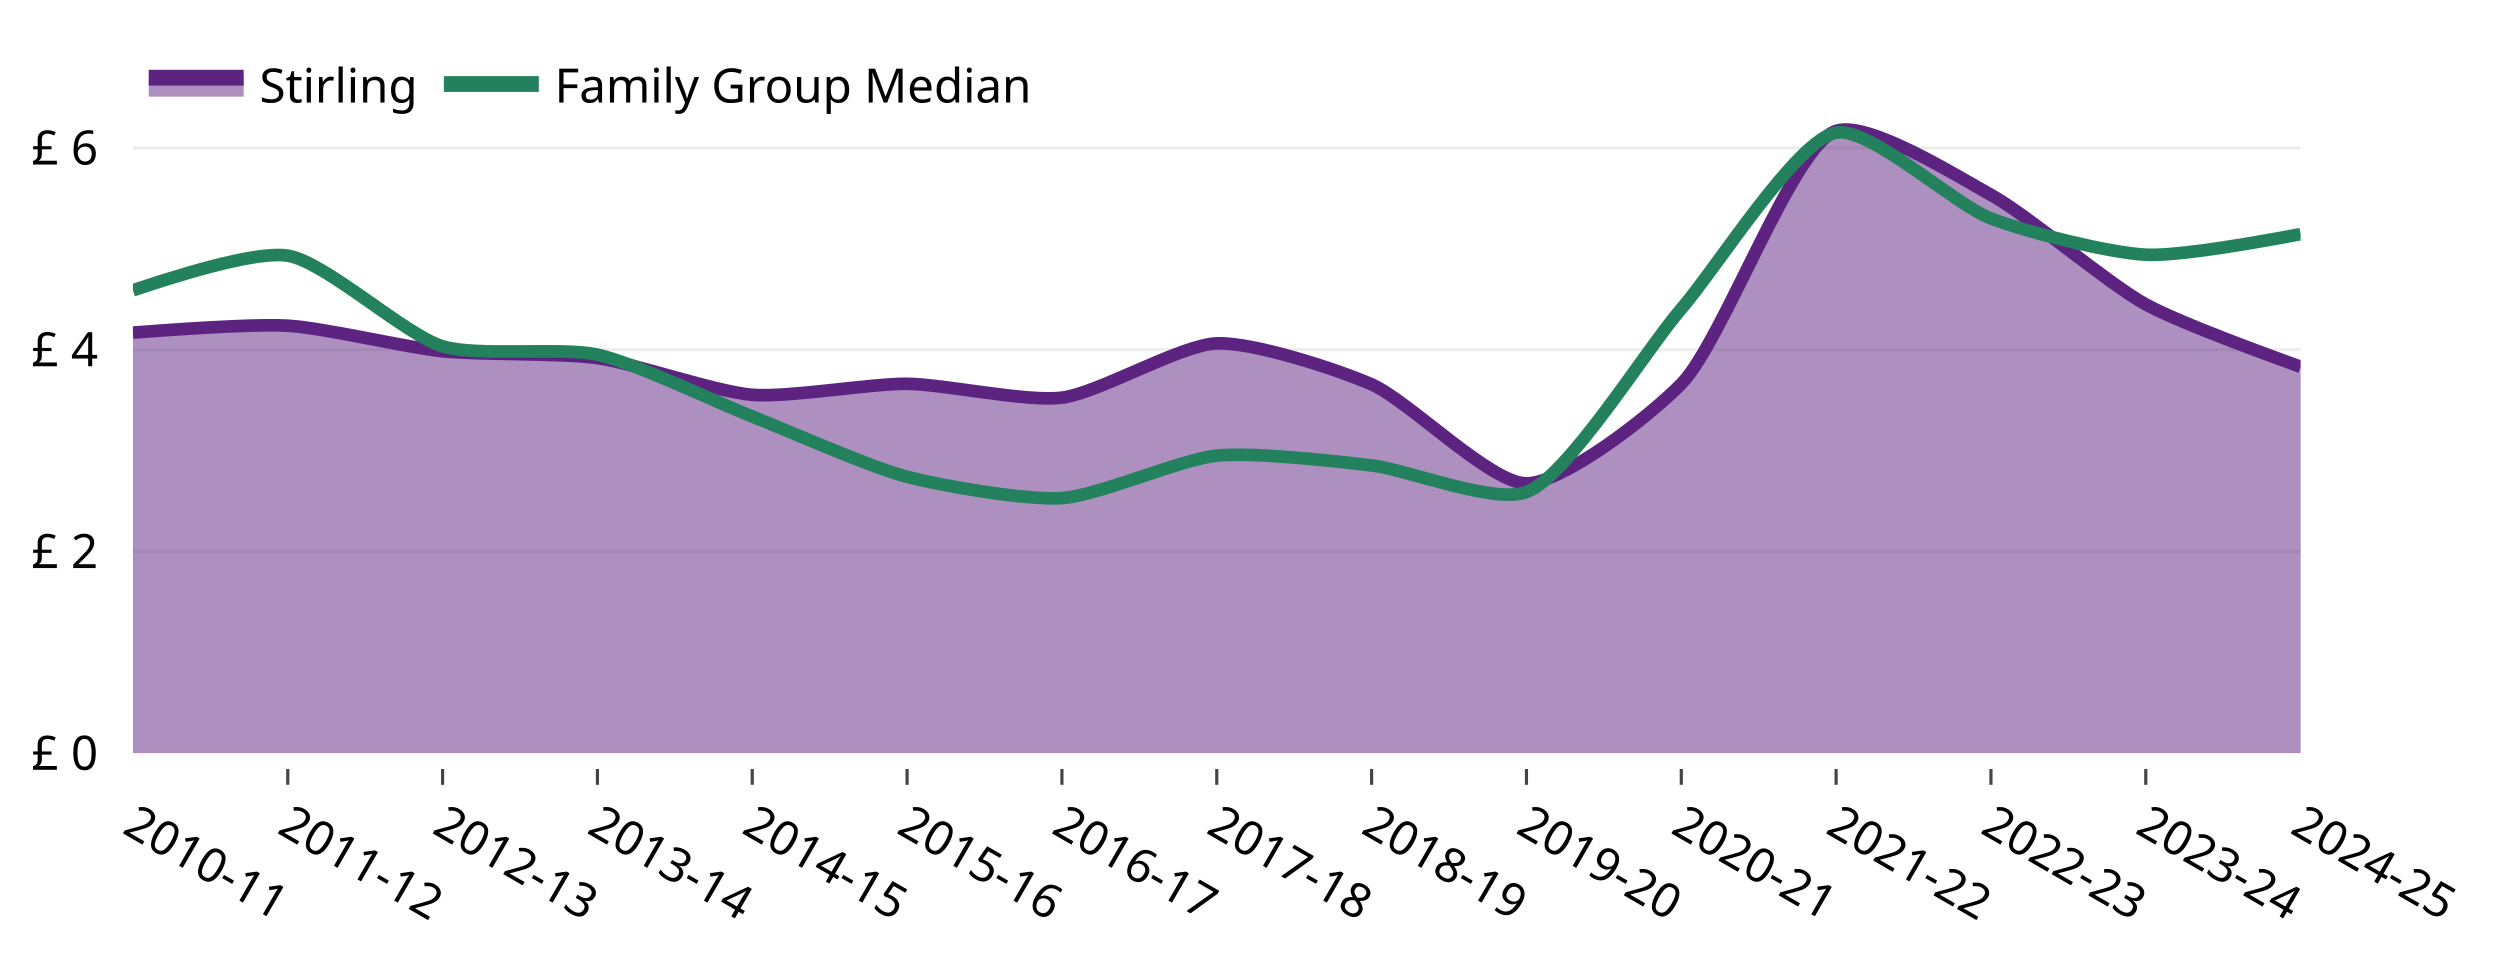
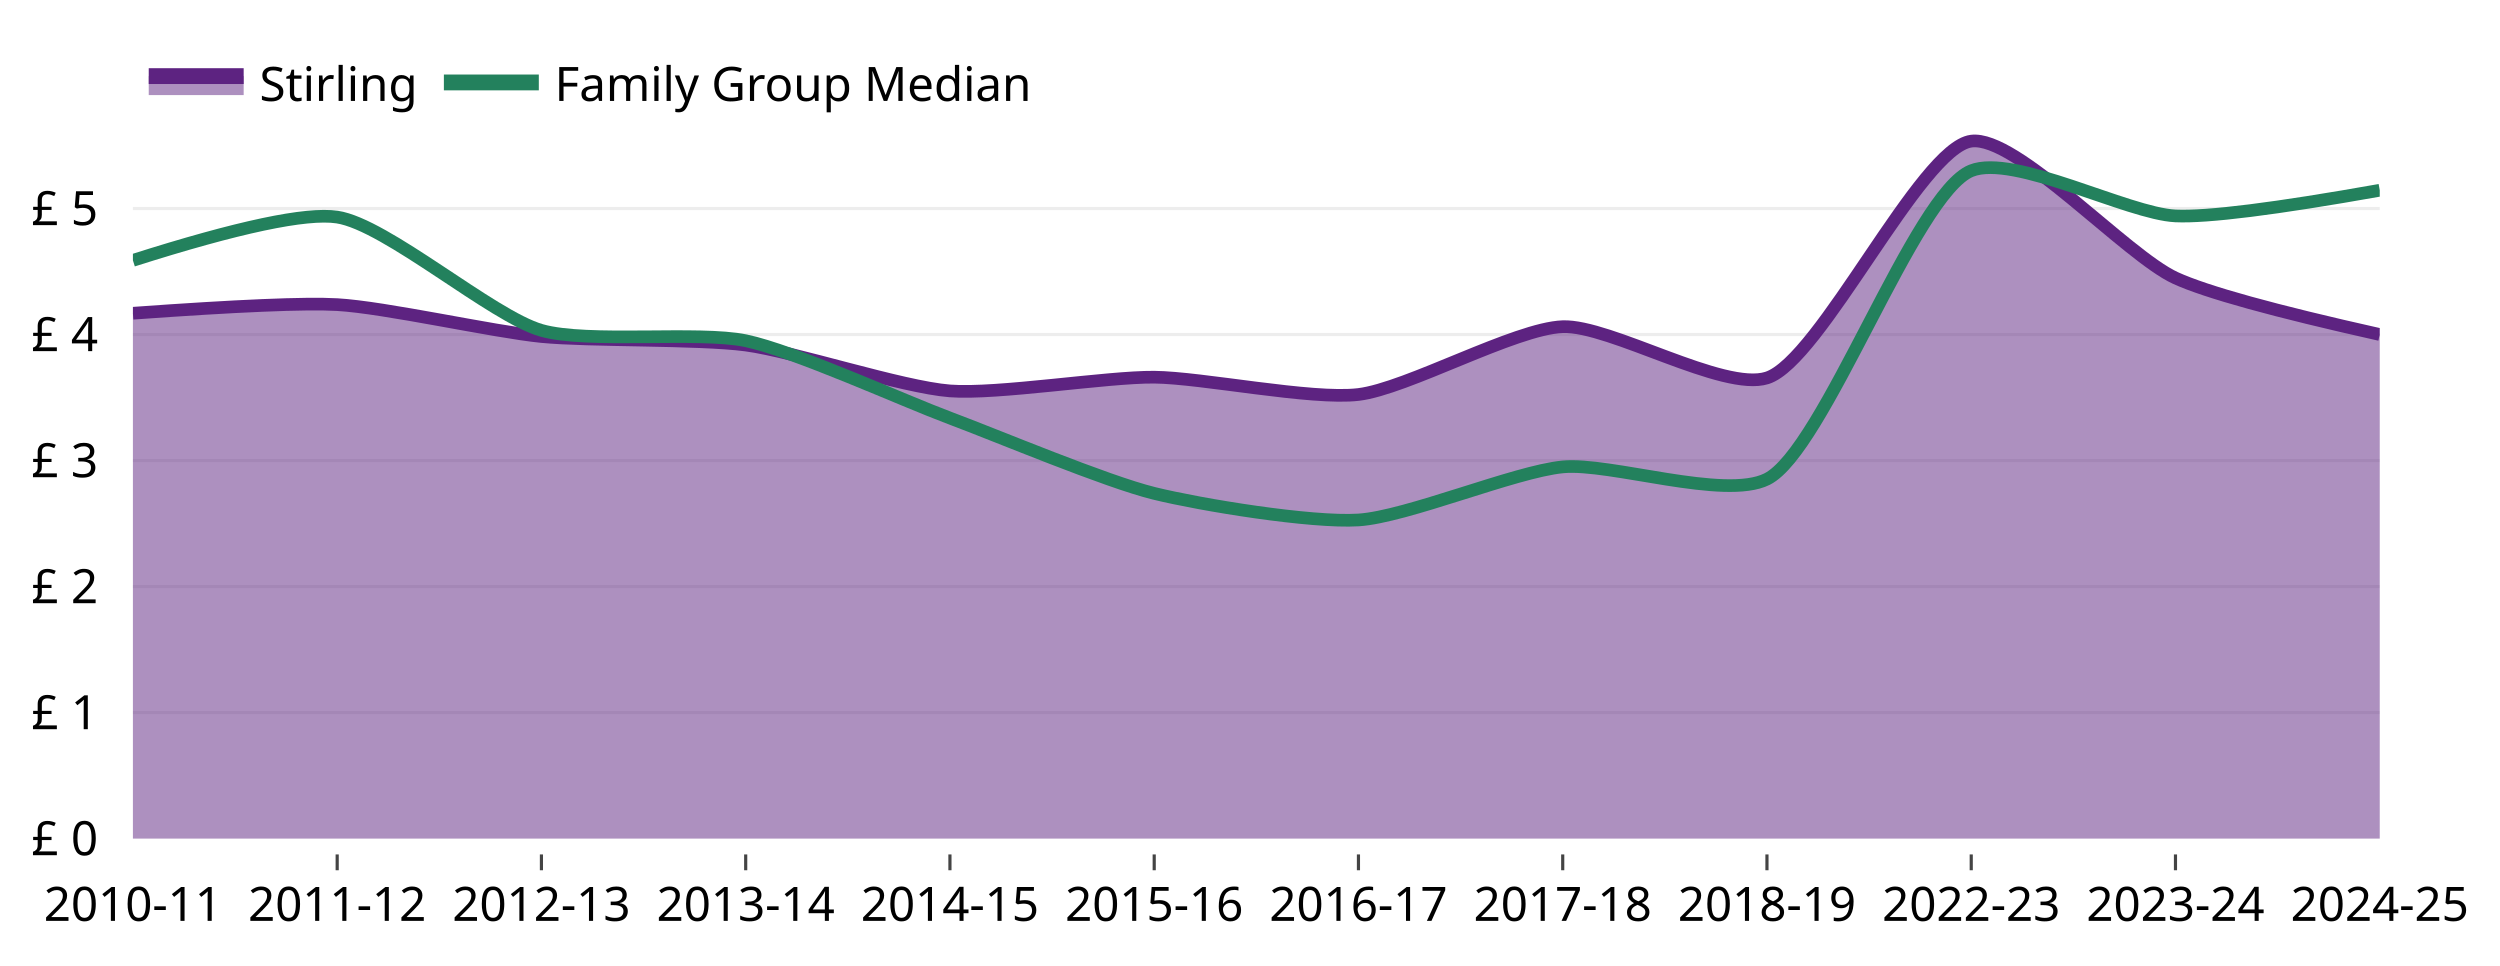
<svg xmlns="http://www.w3.org/2000/svg" class="main-svg" width="790" height="305" style="" viewBox="0 0 790 305">
  <rect x="0" y="0" width="790" height="305" style="fill: rgb(255, 255, 255); fill-opacity: 1;" />
-   <defs id="defs-a8986a">
+   <defs id="defs-36b2ee">
    <g class="clips">
-       <clipPath id="clipa8986axyplot" class="plotclip">
-         <rect width="685" height="207" />
-       </clipPath>
-       <clipPath class="axesclip" id="clipa8986ax">
-         <rect x="42" y="0" width="685" height="305" />
-       </clipPath>
-       <clipPath class="axesclip" id="clipa8986ay">
-         <rect x="0" y="31" width="790" height="207" />
-       </clipPath>
-       <clipPath class="axesclip" id="clipa8986axy">
-         <rect x="42" y="31" width="685" height="207" />
+       <clipPath id="clip36b2eexyplot" class="plotclip">
+         <rect width="710" height="232" />
+       </clipPath>
+       <clipPath class="axesclip" id="clip36b2eex">
+         <rect x="42" y="0" width="710" height="305" />
+       </clipPath>
+       <clipPath class="axesclip" id="clip36b2eey">
+         <rect x="0" y="33" width="790" height="232" />
+       </clipPath>
+       <clipPath class="axesclip" id="clip36b2eexy">
+         <rect x="42" y="33" width="710" height="232" />
      </clipPath>
    </g>
    <g class="gradients" />
    <g class="patterns" />
  </defs>
  <g class="bglayer">
-     <rect class="bg" x="32" y="21" width="705" height="227" style="fill: rgb(0, 0, 0); fill-opacity: 0; stroke-width: 0;" />
+     <rect class="bg" x="32" y="23" width="730" height="252" style="fill: rgb(0, 0, 0); fill-opacity: 0; stroke-width: 0;" />
  </g>
  <g class="layer-below">
    <g class="imagelayer" />
    <g class="shapelayer" />
  </g>
  <g class="cartesianlayer">
    <g class="subplot xy">
      <g class="layer-subplot">
        <g class="shapelayer" />
        <g class="imagelayer" />
      </g>
      <g class="minor-gridlayer">
        <g class="x" />
        <g class="y" />
      </g>
      <g class="gridlayer">
        <g class="x">
-           <path class="xgrid crisp" transform="translate(90.93,0)" d="M0,31v207" style="stroke: rgb(255, 255, 255); stroke-opacity: 1; stroke-width: 1px;" />
-           <path class="xgrid crisp" transform="translate(139.86,0)" d="M0,31v207" style="stroke: rgb(255, 255, 255); stroke-opacity: 1; stroke-width: 1px;" />
-           <path class="xgrid crisp" transform="translate(188.79,0)" d="M0,31v207" style="stroke: rgb(255, 255, 255); stroke-opacity: 1; stroke-width: 1px;" />
-           <path class="xgrid crisp" transform="translate(237.71,0)" d="M0,31v207" style="stroke: rgb(255, 255, 255); stroke-opacity: 1; stroke-width: 1px;" />
-           <path class="xgrid crisp" transform="translate(286.64,0)" d="M0,31v207" style="stroke: rgb(255, 255, 255); stroke-opacity: 1; stroke-width: 1px;" />
-           <path class="xgrid crisp" transform="translate(335.57,0)" d="M0,31v207" style="stroke: rgb(255, 255, 255); stroke-opacity: 1; stroke-width: 1px;" />
-           <path class="xgrid crisp" transform="translate(384.5,0)" d="M0,31v207" style="stroke: rgb(255, 255, 255); stroke-opacity: 1; stroke-width: 1px;" />
-           <path class="xgrid crisp" transform="translate(433.43,0)" d="M0,31v207" style="stroke: rgb(255, 255, 255); stroke-opacity: 1; stroke-width: 1px;" />
-           <path class="xgrid crisp" transform="translate(482.36,0)" d="M0,31v207" style="stroke: rgb(255, 255, 255); stroke-opacity: 1; stroke-width: 1px;" />
-           <path class="xgrid crisp" transform="translate(531.29,0)" d="M0,31v207" style="stroke: rgb(255, 255, 255); stroke-opacity: 1; stroke-width: 1px;" />
-           <path class="xgrid crisp" transform="translate(580.21,0)" d="M0,31v207" style="stroke: rgb(255, 255, 255); stroke-opacity: 1; stroke-width: 1px;" />
-           <path class="xgrid crisp" transform="translate(629.14,0)" d="M0,31v207" style="stroke: rgb(255, 255, 255); stroke-opacity: 1; stroke-width: 1px;" />
-           <path class="xgrid crisp" transform="translate(678.07,0)" d="M0,31v207" style="stroke: rgb(255, 255, 255); stroke-opacity: 1; stroke-width: 1px;" />
+           <path class="xgrid crisp" transform="translate(106.55,0)" d="M0,33v232" style="stroke: rgb(255, 255, 255); stroke-opacity: 1; stroke-width: 1px;" />
+           <path class="xgrid crisp" transform="translate(171.09,0)" d="M0,33v232" style="stroke: rgb(255, 255, 255); stroke-opacity: 1; stroke-width: 1px;" />
+           <path class="xgrid crisp" transform="translate(235.64,0)" d="M0,33v232" style="stroke: rgb(255, 255, 255); stroke-opacity: 1; stroke-width: 1px;" />
+           <path class="xgrid crisp" transform="translate(300.18,0)" d="M0,33v232" style="stroke: rgb(255, 255, 255); stroke-opacity: 1; stroke-width: 1px;" />
+           <path class="xgrid crisp" transform="translate(364.73,0)" d="M0,33v232" style="stroke: rgb(255, 255, 255); stroke-opacity: 1; stroke-width: 1px;" />
+           <path class="xgrid crisp" transform="translate(429.27,0)" d="M0,33v232" style="stroke: rgb(255, 255, 255); stroke-opacity: 1; stroke-width: 1px;" />
+           <path class="xgrid crisp" transform="translate(493.82,0)" d="M0,33v232" style="stroke: rgb(255, 255, 255); stroke-opacity: 1; stroke-width: 1px;" />
+           <path class="xgrid crisp" transform="translate(558.36,0)" d="M0,33v232" style="stroke: rgb(255, 255, 255); stroke-opacity: 1; stroke-width: 1px;" />
+           <path class="xgrid crisp" transform="translate(622.91,0)" d="M0,33v232" style="stroke: rgb(255, 255, 255); stroke-opacity: 1; stroke-width: 1px;" />
+           <path class="xgrid crisp" transform="translate(687.45,0)" d="M0,33v232" style="stroke: rgb(255, 255, 255); stroke-opacity: 1; stroke-width: 1px;" />
        </g>
        <g class="y">
-           <path class="ygrid crisp" transform="translate(0,174.25)" d="M42,0h685" style="stroke: rgb(237, 237, 237); stroke-opacity: 1; stroke-width: 1px;" />
-           <path class="ygrid crisp" transform="translate(0,110.49)" d="M42,0h685" style="stroke: rgb(237, 237, 237); stroke-opacity: 1; stroke-width: 1px;" />
-           <path class="ygrid crisp" transform="translate(0,46.74)" d="M42,0h685" style="stroke: rgb(237, 237, 237); stroke-opacity: 1; stroke-width: 1px;" />
+           <path class="ygrid crisp" transform="translate(0,225.18)" d="M42,0h710" style="stroke: rgb(237, 237, 237); stroke-opacity: 1; stroke-width: 1px;" />
+           <path class="ygrid crisp" transform="translate(0,185.36)" d="M42,0h710" style="stroke: rgb(237, 237, 237); stroke-opacity: 1; stroke-width: 1px;" />
+           <path class="ygrid crisp" transform="translate(0,145.54)" d="M42,0h710" style="stroke: rgb(237, 237, 237); stroke-opacity: 1; stroke-width: 1px;" />
+           <path class="ygrid crisp" transform="translate(0,105.71)" d="M42,0h710" style="stroke: rgb(237, 237, 237); stroke-opacity: 1; stroke-width: 1px;" />
+           <path class="ygrid crisp" transform="translate(0,65.89)" d="M42,0h710" style="stroke: rgb(237, 237, 237); stroke-opacity: 1; stroke-width: 1px;" />
        </g>
      </g>
      <g class="zerolinelayer">
-         <path class="yzl zl crisp" transform="translate(0,238)" d="M42,0h685" style="stroke: rgb(255, 255, 255); stroke-opacity: 1; stroke-width: 2px;" />
+         <path class="yzl zl crisp" transform="translate(0,265)" d="M42,0h710" style="stroke: rgb(255, 255, 255); stroke-opacity: 1; stroke-width: 2px;" />
      </g>
      <g class="layer-between">
        <g class="shapelayer" />
        <g class="imagelayer" />
      </g>
      <path class="xlines-below" />
      <path class="ylines-below" />
      <g class="overlines-below" />
      <g class="xaxislayer-below" />
      <g class="yaxislayer-below" />
      <g class="overaxes-below" />
      <g class="overplot">
-         <g class="xy" transform="translate(42,31)" clip-path="url(#clipa8986axyplot)">
+         <g class="xy" transform="translate(42,33)" clip-path="url(#clip36b2eexyplot)">
          <g class="scatterlayer mlayer">
-             <g class="trace scatter traced4a342" style="stroke-miterlimit: 2;">
+             <g class="trace scatter trace0ef48d" style="stroke-miterlimit: 2;">
              <g class="fills">
                <g>
-                   <path class="js-fill" d="M685,207L0,207L0,74.11Q37.55,71.24 48.93,71.92C60.38,72.6 86.41,78.81 97.86,80C109.24,81.19 135.45,80.57 146.79,82.15C158.28,83.75 184.22,92.83 195.71,93.76C207.06,94.68 233.23,90.18 244.64,90.28C256.06,90.38 282.3,96.06 293.57,94.66C305.15,93.22 331.01,77.95 342.5,77.5C353.85,77.06 380.38,85.61 391.43,90.47C403.27,95.67 428.95,121.76 440.36,121.75C451.78,121.74 478.94,100.88 489.29,90.3C502.43,76.87 524.64,14.77 538.21,10.35C548.41,7.03 576.06,24.46 587.14,30.57C598.93,37.07 624.26,58.75 636.07,65.19Q647.15,71.23 685,84.91" style="fill: rgb(93, 35, 129); fill-opacity: 0.5; stroke-width: 0;" />
+                   <path class="js-fill" d="M710,232L0,232L0,65.99Q49.53,62.41 64.55,63.26C79.65,64.11 113.99,71.85 129.09,73.34C144.11,74.82 178.67,74.05 193.64,76.03C208.79,78.03 243.03,89.36 258.18,90.53C273.16,91.68 307.67,86.06 322.73,86.19C337.79,86.32 372.39,93.42 387.27,91.66C402.52,89.85 436.68,70.8 451.82,70.23C466.8,69.67 502.52,90.81 516.36,86.43C533.23,81.09 564.83,13.77 580.91,11.6C595.17,9.67 629.79,47.66 645.45,54.85Q659.99,61.52 710,72.71" style="fill: rgb(93, 35, 129); fill-opacity: 0.5; stroke-width: 0;" />
                </g>
              </g>
              <g class="errorbars" />
              <g class="lines">
-                 <path class="js-line" d="M0,74.11Q37.55,71.24 48.93,71.92C60.38,72.6 86.41,78.81 97.86,80C109.24,81.19 135.45,80.57 146.79,82.15C158.28,83.75 184.22,92.83 195.71,93.76C207.06,94.68 233.23,90.18 244.64,90.28C256.06,90.38 282.3,96.06 293.57,94.66C305.15,93.22 331.01,77.95 342.5,77.5C353.85,77.06 380.38,85.61 391.43,90.47C403.27,95.67 428.95,121.76 440.36,121.75C451.78,121.74 478.94,100.88 489.29,90.3C502.43,76.87 524.64,14.77 538.21,10.35C548.41,7.03 576.06,24.46 587.14,30.57C598.93,37.07 624.26,58.75 636.07,65.19Q647.15,71.23 685,84.91" style="vector-effect: none; fill: none; stroke: rgb(93, 35, 129); stroke-opacity: 1; stroke-width: 4px; opacity: 1;" />
+                 <path class="js-line" d="M0,65.99Q49.53,62.41 64.55,63.26C79.65,64.11 113.99,71.85 129.09,73.34C144.11,74.82 178.67,74.05 193.64,76.03C208.79,78.03 243.03,89.36 258.18,90.53C273.16,91.68 307.67,86.06 322.73,86.19C337.79,86.32 372.39,93.42 387.27,91.66C402.52,89.85 436.68,70.8 451.82,70.23C466.8,69.67 502.52,90.81 516.36,86.43C533.23,81.09 564.83,13.77 580.91,11.6C595.17,9.67 629.79,47.66 645.45,54.85Q659.99,61.52 710,72.71" style="vector-effect: none; fill: none; stroke: rgb(93, 35, 129); stroke-opacity: 1; stroke-width: 4px; opacity: 1;" />
              </g>
              <g class="points" />
              <g class="text" />
            </g>
-             <g class="trace scatter trace31a0fd" style="stroke-miterlimit: 2; opacity: 1;">
+             <g class="trace scatter trace67aed2" style="stroke-miterlimit: 2; opacity: 1;">
              <g class="fills" />
              <g class="errorbars" />
              <g class="lines">
-                 <path class="js-line" d="M0,60.73Q37.84,48.06 48.93,49.79C60.72,51.63 86,74.88 97.86,78.44C108.89,81.75 135.57,78.59 146.79,81.06C158.42,83.62 184.28,96.11 195.71,100.62C207.12,105.12 233.04,116.66 244.64,119.67C255.89,122.59 282.23,127.14 293.57,126.4C305.06,125.64 330.98,114.15 342.5,112.97C353.82,111.81 380.05,114.74 391.43,116.08C402.88,117.43 429.92,128.31 440.36,124.5C453.26,119.8 477.81,79.91 489.29,66.58C500.64,53.41 525.87,13.05 538.21,10.91C548.93,9.05 575.4,33.52 587.14,38.05C598.27,42.34 624.6,48.93 636.07,49.49Q647.44,50.05 685,42.99" style="vector-effect: none; fill: none; stroke: rgb(35, 129, 93); stroke-opacity: 1; stroke-width: 4px; opacity: 1;" />
+                 <path class="js-line" d="M0,49.28Q49.89,33.4 64.55,35.6C80.06,37.92 113.5,66.94 129.09,71.4C143.68,75.57 178.82,71.57 193.64,74.67C208.96,77.88 243.11,93.48 258.18,99.11C273.23,104.73 307.45,119.15 322.73,122.91C337.59,126.57 372.3,132.24 387.27,131.31C402.42,130.36 436.64,116.02 451.82,114.54C466.77,113.08 502.95,125.11 516.36,118.41C534.4,109.41 563.01,28.18 580.91,20.95C594.37,15.51 630.33,34.53 645.45,35.23Q660.45,35.93 710,27.12" style="vector-effect: none; fill: none; stroke: rgb(35, 129, 93); stroke-opacity: 1; stroke-width: 4px; opacity: 1;" />
              </g>
              <g class="points" />
              <g class="text" />
            </g>
          </g>
        </g>
      </g>
      <g class="zerolinelayer-above" />
      <path class="xlines-above crisp" d="" style="fill: none; stroke-width: 1px; stroke: rgb(0, 0, 0); stroke-opacity: 0;" />
      <path class="ylines-above crisp" d="M0,0" style="fill: none;" />
      <g class="overlines-above" />
      <g class="xaxislayer-above">
-         <path class="xtick ticks crisp" d="M0,248v-5" transform="translate(90.93,0)" style="stroke: rgb(68, 68, 68); stroke-opacity: 1; stroke-width: 1px;" />
-         <path class="xtick ticks crisp" d="M0,248v-5" transform="translate(139.86,0)" style="stroke: rgb(68, 68, 68); stroke-opacity: 1; stroke-width: 1px;" />
-         <path class="xtick ticks crisp" d="M0,248v-5" transform="translate(188.79,0)" style="stroke: rgb(68, 68, 68); stroke-opacity: 1; stroke-width: 1px;" />
-         <path class="xtick ticks crisp" d="M0,248v-5" transform="translate(237.71,0)" style="stroke: rgb(68, 68, 68); stroke-opacity: 1; stroke-width: 1px;" />
-         <path class="xtick ticks crisp" d="M0,248v-5" transform="translate(286.64,0)" style="stroke: rgb(68, 68, 68); stroke-opacity: 1; stroke-width: 1px;" />
-         <path class="xtick ticks crisp" d="M0,248v-5" transform="translate(335.57,0)" style="stroke: rgb(68, 68, 68); stroke-opacity: 1; stroke-width: 1px;" />
-         <path class="xtick ticks crisp" d="M0,248v-5" transform="translate(384.5,0)" style="stroke: rgb(68, 68, 68); stroke-opacity: 1; stroke-width: 1px;" />
-         <path class="xtick ticks crisp" d="M0,248v-5" transform="translate(433.43,0)" style="stroke: rgb(68, 68, 68); stroke-opacity: 1; stroke-width: 1px;" />
-         <path class="xtick ticks crisp" d="M0,248v-5" transform="translate(482.36,0)" style="stroke: rgb(68, 68, 68); stroke-opacity: 1; stroke-width: 1px;" />
-         <path class="xtick ticks crisp" d="M0,248v-5" transform="translate(531.29,0)" style="stroke: rgb(68, 68, 68); stroke-opacity: 1; stroke-width: 1px;" />
-         <path class="xtick ticks crisp" d="M0,248v-5" transform="translate(580.21,0)" style="stroke: rgb(68, 68, 68); stroke-opacity: 1; stroke-width: 1px;" />
-         <path class="xtick ticks crisp" d="M0,248v-5" transform="translate(629.14,0)" style="stroke: rgb(68, 68, 68); stroke-opacity: 1; stroke-width: 1px;" />
-         <path class="xtick ticks crisp" d="M0,248v-5" transform="translate(678.07,0)" style="stroke: rgb(68, 68, 68); stroke-opacity: 1; stroke-width: 1px;" />
-         <g class="xtick">
-           <text text-anchor="start" x="0" y="264" transform="translate(42,0) rotate(30,0,256.5)" style="font-family: 'Segoe UI Semibold'; font-size: 15px; fill: rgb(0, 0, 0); fill-opacity: 1; white-space: pre;">2010-11</text>
-         </g>
-         <g class="xtick">
-           <text text-anchor="start" x="0" y="264" transform="translate(90.93,0) rotate(30,0,256.5)" style="font-family: 'Segoe UI Semibold'; font-size: 15px; fill: rgb(0, 0, 0); fill-opacity: 1; white-space: pre;">2011-12</text>
-         </g>
-         <g class="xtick">
-           <text text-anchor="start" x="0" y="264" transform="translate(139.86,0) rotate(30,0,256.5)" style="font-family: 'Segoe UI Semibold'; font-size: 15px; fill: rgb(0, 0, 0); fill-opacity: 1; white-space: pre;">2012-13</text>
-         </g>
-         <g class="xtick">
-           <text text-anchor="start" x="0" y="264" transform="translate(188.79,0) rotate(30,0,256.5)" style="font-family: 'Segoe UI Semibold'; font-size: 15px; fill: rgb(0, 0, 0); fill-opacity: 1; white-space: pre;">2013-14</text>
-         </g>
-         <g class="xtick">
-           <text text-anchor="start" x="0" y="264" transform="translate(237.71,0) rotate(30,0,256.5)" style="font-family: 'Segoe UI Semibold'; font-size: 15px; fill: rgb(0, 0, 0); fill-opacity: 1; white-space: pre;">2014-15</text>
-         </g>
-         <g class="xtick">
-           <text text-anchor="start" x="0" y="264" transform="translate(286.64,0) rotate(30,0,256.5)" style="font-family: 'Segoe UI Semibold'; font-size: 15px; fill: rgb(0, 0, 0); fill-opacity: 1; white-space: pre;">2015-16</text>
-         </g>
-         <g class="xtick">
-           <text text-anchor="start" x="0" y="264" transform="translate(335.57,0) rotate(30,0,256.5)" style="font-family: 'Segoe UI Semibold'; font-size: 15px; fill: rgb(0, 0, 0); fill-opacity: 1; white-space: pre;">2016-17</text>
-         </g>
-         <g class="xtick">
-           <text text-anchor="start" x="0" y="264" transform="translate(384.5,0) rotate(30,0,256.5)" style="font-family: 'Segoe UI Semibold'; font-size: 15px; fill: rgb(0, 0, 0); fill-opacity: 1; white-space: pre;">2017-18</text>
-         </g>
-         <g class="xtick">
-           <text text-anchor="start" x="0" y="264" transform="translate(433.43,0) rotate(30,0,256.5)" style="font-family: 'Segoe UI Semibold'; font-size: 15px; fill: rgb(0, 0, 0); fill-opacity: 1; white-space: pre;">2018-19</text>
-         </g>
-         <g class="xtick">
-           <text text-anchor="start" x="0" y="264" transform="translate(482.36,0) rotate(30,0,256.5)" style="font-family: 'Segoe UI Semibold'; font-size: 15px; fill: rgb(0, 0, 0); fill-opacity: 1; white-space: pre;">2019-20</text>
-         </g>
-         <g class="xtick">
-           <text text-anchor="start" x="0" y="264" transform="translate(531.29,0) rotate(30,0,256.5)" style="font-family: 'Segoe UI Semibold'; font-size: 15px; fill: rgb(0, 0, 0); fill-opacity: 1; white-space: pre;">2020-21</text>
-         </g>
-         <g class="xtick">
-           <text text-anchor="start" x="0" y="264" transform="translate(580.21,0) rotate(30,0,256.5)" style="font-family: 'Segoe UI Semibold'; font-size: 15px; fill: rgb(0, 0, 0); fill-opacity: 1; white-space: pre;">2021-22</text>
-         </g>
-         <g class="xtick">
-           <text text-anchor="start" x="0" y="264" transform="translate(629.14,0) rotate(30,0,256.5)" style="font-family: 'Segoe UI Semibold'; font-size: 15px; fill: rgb(0, 0, 0); fill-opacity: 1; white-space: pre;">2022-23</text>
-         </g>
-         <g class="xtick">
-           <text text-anchor="start" x="0" y="264" transform="translate(678.07,0) rotate(30,0,256.5)" style="font-family: 'Segoe UI Semibold'; font-size: 15px; fill: rgb(0, 0, 0); fill-opacity: 1; white-space: pre;">2023-24</text>
-         </g>
-         <g class="xtick">
-           <text text-anchor="start" x="0" y="264" transform="translate(727,0) rotate(30,0,256.5)" style="font-family: 'Segoe UI Semibold'; font-size: 15px; fill: rgb(0, 0, 0); fill-opacity: 1; white-space: pre;">2024-25</text>
+         <path class="xtick ticks crisp" d="M0,275v-5" transform="translate(106.55,0)" style="stroke: rgb(68, 68, 68); stroke-opacity: 1; stroke-width: 1px;" />
+         <path class="xtick ticks crisp" d="M0,275v-5" transform="translate(171.09,0)" style="stroke: rgb(68, 68, 68); stroke-opacity: 1; stroke-width: 1px;" />
+         <path class="xtick ticks crisp" d="M0,275v-5" transform="translate(235.64,0)" style="stroke: rgb(68, 68, 68); stroke-opacity: 1; stroke-width: 1px;" />
+         <path class="xtick ticks crisp" d="M0,275v-5" transform="translate(300.18,0)" style="stroke: rgb(68, 68, 68); stroke-opacity: 1; stroke-width: 1px;" />
+         <path class="xtick ticks crisp" d="M0,275v-5" transform="translate(364.73,0)" style="stroke: rgb(68, 68, 68); stroke-opacity: 1; stroke-width: 1px;" />
+         <path class="xtick ticks crisp" d="M0,275v-5" transform="translate(429.27,0)" style="stroke: rgb(68, 68, 68); stroke-opacity: 1; stroke-width: 1px;" />
+         <path class="xtick ticks crisp" d="M0,275v-5" transform="translate(493.82,0)" style="stroke: rgb(68, 68, 68); stroke-opacity: 1; stroke-width: 1px;" />
+         <path class="xtick ticks crisp" d="M0,275v-5" transform="translate(558.36,0)" style="stroke: rgb(68, 68, 68); stroke-opacity: 1; stroke-width: 1px;" />
+         <path class="xtick ticks crisp" d="M0,275v-5" transform="translate(622.91,0)" style="stroke: rgb(68, 68, 68); stroke-opacity: 1; stroke-width: 1px;" />
+         <path class="xtick ticks crisp" d="M0,275v-5" transform="translate(687.45,0)" style="stroke: rgb(68, 68, 68); stroke-opacity: 1; stroke-width: 1px;" />
+         <g class="xtick">
+           <text text-anchor="middle" x="0" y="291" transform="translate(42,0)" style="font-family: 'Segoe UI Semibold'; font-size: 15px; fill: rgb(0, 0, 0); fill-opacity: 1; white-space: pre;">2010-11</text>
+         </g>
+         <g class="xtick">
+           <text text-anchor="middle" x="0" y="291" transform="translate(106.55,0)" style="font-family: 'Segoe UI Semibold'; font-size: 15px; fill: rgb(0, 0, 0); fill-opacity: 1; white-space: pre;">2011-12</text>
+         </g>
+         <g class="xtick">
+           <text text-anchor="middle" x="0" y="291" transform="translate(171.09,0)" style="font-family: 'Segoe UI Semibold'; font-size: 15px; fill: rgb(0, 0, 0); fill-opacity: 1; white-space: pre;">2012-13</text>
+         </g>
+         <g class="xtick">
+           <text text-anchor="middle" x="0" y="291" transform="translate(235.64,0)" style="font-family: 'Segoe UI Semibold'; font-size: 15px; fill: rgb(0, 0, 0); fill-opacity: 1; white-space: pre;">2013-14</text>
+         </g>
+         <g class="xtick">
+           <text text-anchor="middle" x="0" y="291" transform="translate(300.18,0)" style="font-family: 'Segoe UI Semibold'; font-size: 15px; fill: rgb(0, 0, 0); fill-opacity: 1; white-space: pre;">2014-15</text>
+         </g>
+         <g class="xtick">
+           <text text-anchor="middle" x="0" y="291" transform="translate(364.73,0)" style="font-family: 'Segoe UI Semibold'; font-size: 15px; fill: rgb(0, 0, 0); fill-opacity: 1; white-space: pre;">2015-16</text>
+         </g>
+         <g class="xtick">
+           <text text-anchor="middle" x="0" y="291" transform="translate(429.27,0)" style="font-family: 'Segoe UI Semibold'; font-size: 15px; fill: rgb(0, 0, 0); fill-opacity: 1; white-space: pre;">2016-17</text>
+         </g>
+         <g class="xtick">
+           <text text-anchor="middle" x="0" y="291" transform="translate(493.82,0)" style="font-family: 'Segoe UI Semibold'; font-size: 15px; fill: rgb(0, 0, 0); fill-opacity: 1; white-space: pre;">2017-18</text>
+         </g>
+         <g class="xtick">
+           <text text-anchor="middle" x="0" y="291" transform="translate(558.36,0)" style="font-family: 'Segoe UI Semibold'; font-size: 15px; fill: rgb(0, 0, 0); fill-opacity: 1; white-space: pre;">2018-19</text>
+         </g>
+         <g class="xtick">
+           <text text-anchor="middle" x="0" y="291" transform="translate(622.91,0)" style="font-family: 'Segoe UI Semibold'; font-size: 15px; fill: rgb(0, 0, 0); fill-opacity: 1; white-space: pre;">2022-23</text>
+         </g>
+         <g class="xtick">
+           <text text-anchor="middle" x="0" y="291" transform="translate(687.45,0)" style="font-family: 'Segoe UI Semibold'; font-size: 15px; fill: rgb(0, 0, 0); fill-opacity: 1; white-space: pre;">2023-24</text>
+         </g>
+         <g class="xtick">
+           <text text-anchor="middle" x="0" y="291" transform="translate(752,0)" style="font-family: 'Segoe UI Semibold'; font-size: 15px; fill: rgb(0, 0, 0); fill-opacity: 1; white-space: pre;">2024-25</text>
        </g>
      </g>
      <g class="yaxislayer-above">
        <g class="ytick">
-           <text text-anchor="end" x="31" y="5.25" transform="translate(0,238)" style="font-family: 'Segoe UI Semibold'; font-size: 15px; fill: rgb(0, 0, 0); fill-opacity: 1; white-space: pre;">£ 0</text>
-         </g>
-         <g class="ytick">
-           <text text-anchor="end" x="31" y="5.25" style="font-family: 'Segoe UI Semibold'; font-size: 15px; fill: rgb(0, 0, 0); fill-opacity: 1; white-space: pre;" transform="translate(0,174.25)">£ 2</text>
-         </g>
-         <g class="ytick">
-           <text text-anchor="end" x="31" y="5.25" style="font-family: 'Segoe UI Semibold'; font-size: 15px; fill: rgb(0, 0, 0); fill-opacity: 1; white-space: pre;" transform="translate(0,110.49)">£ 4</text>
-         </g>
-         <g class="ytick">
-           <text text-anchor="end" x="31" y="5.25" style="font-family: 'Segoe UI Semibold'; font-size: 15px; fill: rgb(0, 0, 0); fill-opacity: 1; white-space: pre;" transform="translate(0,46.74)">£ 6</text>
+           <text text-anchor="end" x="31" y="5.25" transform="translate(0,265)" style="font-family: 'Segoe UI Semibold'; font-size: 15px; fill: rgb(0, 0, 0); fill-opacity: 1; white-space: pre;">£ 0</text>
+         </g>
+         <g class="ytick">
+           <text text-anchor="end" x="31" y="5.25" style="font-family: 'Segoe UI Semibold'; font-size: 15px; fill: rgb(0, 0, 0); fill-opacity: 1; white-space: pre;" transform="translate(0,225.18)">£ 1</text>
+         </g>
+         <g class="ytick">
+           <text text-anchor="end" x="31" y="5.25" style="font-family: 'Segoe UI Semibold'; font-size: 15px; fill: rgb(0, 0, 0); fill-opacity: 1; white-space: pre;" transform="translate(0,185.36)">£ 2</text>
+         </g>
+         <g class="ytick">
+           <text text-anchor="end" x="31" y="5.25" style="font-family: 'Segoe UI Semibold'; font-size: 15px; fill: rgb(0, 0, 0); fill-opacity: 1; white-space: pre;" transform="translate(0,145.54)">£ 3</text>
+         </g>
+         <g class="ytick">
+           <text text-anchor="end" x="31" y="5.25" style="font-family: 'Segoe UI Semibold'; font-size: 15px; fill: rgb(0, 0, 0); fill-opacity: 1; white-space: pre;" transform="translate(0,105.71)">£ 4</text>
+         </g>
+         <g class="ytick">
+           <text text-anchor="end" x="31" y="5.25" style="font-family: 'Segoe UI Semibold'; font-size: 15px; fill: rgb(0, 0, 0); fill-opacity: 1; white-space: pre;" transform="translate(0,65.89)">£ 5</text>
        </g>
      </g>
      <g class="overaxes-above" />
    </g>
  </g>
  <g class="polarlayer" />
  <g class="smithlayer" />
  <g class="ternarylayer" />
  <g class="geolayer" />
  <g class="funnelarealayer" />
  <g class="pielayer" />
  <g class="iciclelayer" />
  <g class="treemaplayer" />
  <g class="sunburstlayer" />
  <g class="glimages" />
-   <defs id="topdefs-a8986a">
+   <defs id="topdefs-36b2ee">
    <g class="clips" />
-     <clipPath id="legenda8986a">
+     <clipPath id="legend36b2ee">
      <rect width="285" height="33" x="0" y="0" />
    </clipPath>
  </defs>
  <g class="layer-above">
    <g class="imagelayer" />
    <g class="shapelayer" />
  </g>
  <g class="infolayer">
-     <g class="legend" pointer-events="all" transform="translate(42,10.3)">
+     <g class="legend" pointer-events="all" transform="translate(42,9.8)">
      <rect class="bg" shape-rendering="crispEdges" style="stroke: rgb(68, 68, 68); stroke-opacity: 1; fill: rgb(0, 0, 0); fill-opacity: 0; stroke-width: 0px;" width="285" height="33" x="0" y="0" />
-       <g class="scrollbox" transform="" clip-path="url(#legenda8986a)">
+       <g class="scrollbox" transform="" clip-path="url(#legend36b2ee)">
        <g class="groups">
          <g class="traces" transform="translate(0,16.25)" style="opacity: 1;">
            <text class="legendtext" text-anchor="start" x="40" y="5.85" style="font-family: 'Segoe UI Semibold'; font-size: 15px; fill: rgb(0, 0, 0); fill-opacity: 1; white-space: pre;">Stirling</text>
            <g class="layers">
              <g class="legendfill">
                <path class="js-fill" d="M5,-2h30v6h-30z" style="stroke-width: 0; fill: rgb(93, 35, 129); fill-opacity: 0.5;" />
              </g>
              <g class="legendlines">
                <path class="js-line" d="M5,-2h30" style="fill: none; stroke: rgb(93, 35, 129); stroke-opacity: 1; stroke-width: 5px;" />
              </g>
              <g class="legendsymbols">
                <g class="legendpoints" />
              </g>
            </g>
            <rect class="legendtoggle" x="0" y="-11.25" width="90.766" height="22.5" style="fill: rgb(0, 0, 0); fill-opacity: 0;" />
          </g>
          <g class="traces" transform="translate(93.26562,16.25)" style="opacity: 1;">
            <text class="legendtext" text-anchor="start" x="40" y="5.85" style="font-family: 'Segoe UI Semibold'; font-size: 15px; fill: rgb(0, 0, 0); fill-opacity: 1; white-space: pre;">Family Group Median</text>
            <g class="layers" style="opacity: 1;">
              <g class="legendfill" />
              <g class="legendlines">
                <path class="js-line" d="M5,0h30" style="fill: none; stroke: rgb(35, 129, 93); stroke-opacity: 1; stroke-width: 5px;" />
              </g>
              <g class="legendsymbols">
                <g class="legendpoints" />
              </g>
            </g>
            <rect class="legendtoggle" x="0" y="-11.25" width="188.602" height="22.5" style="fill: rgb(0, 0, 0); fill-opacity: 0;" />
          </g>
        </g>
      </g>
      <rect class="scrollbar" rx="20" ry="3" width="0" height="0" style="fill: rgb(128, 139, 164); fill-opacity: 1;" x="0" y="0" />
    </g>
    <g class="g-gtitle" />
    <g class="g-xtitle" />
    <g class="g-ytitle" />
  </g>
</svg>
